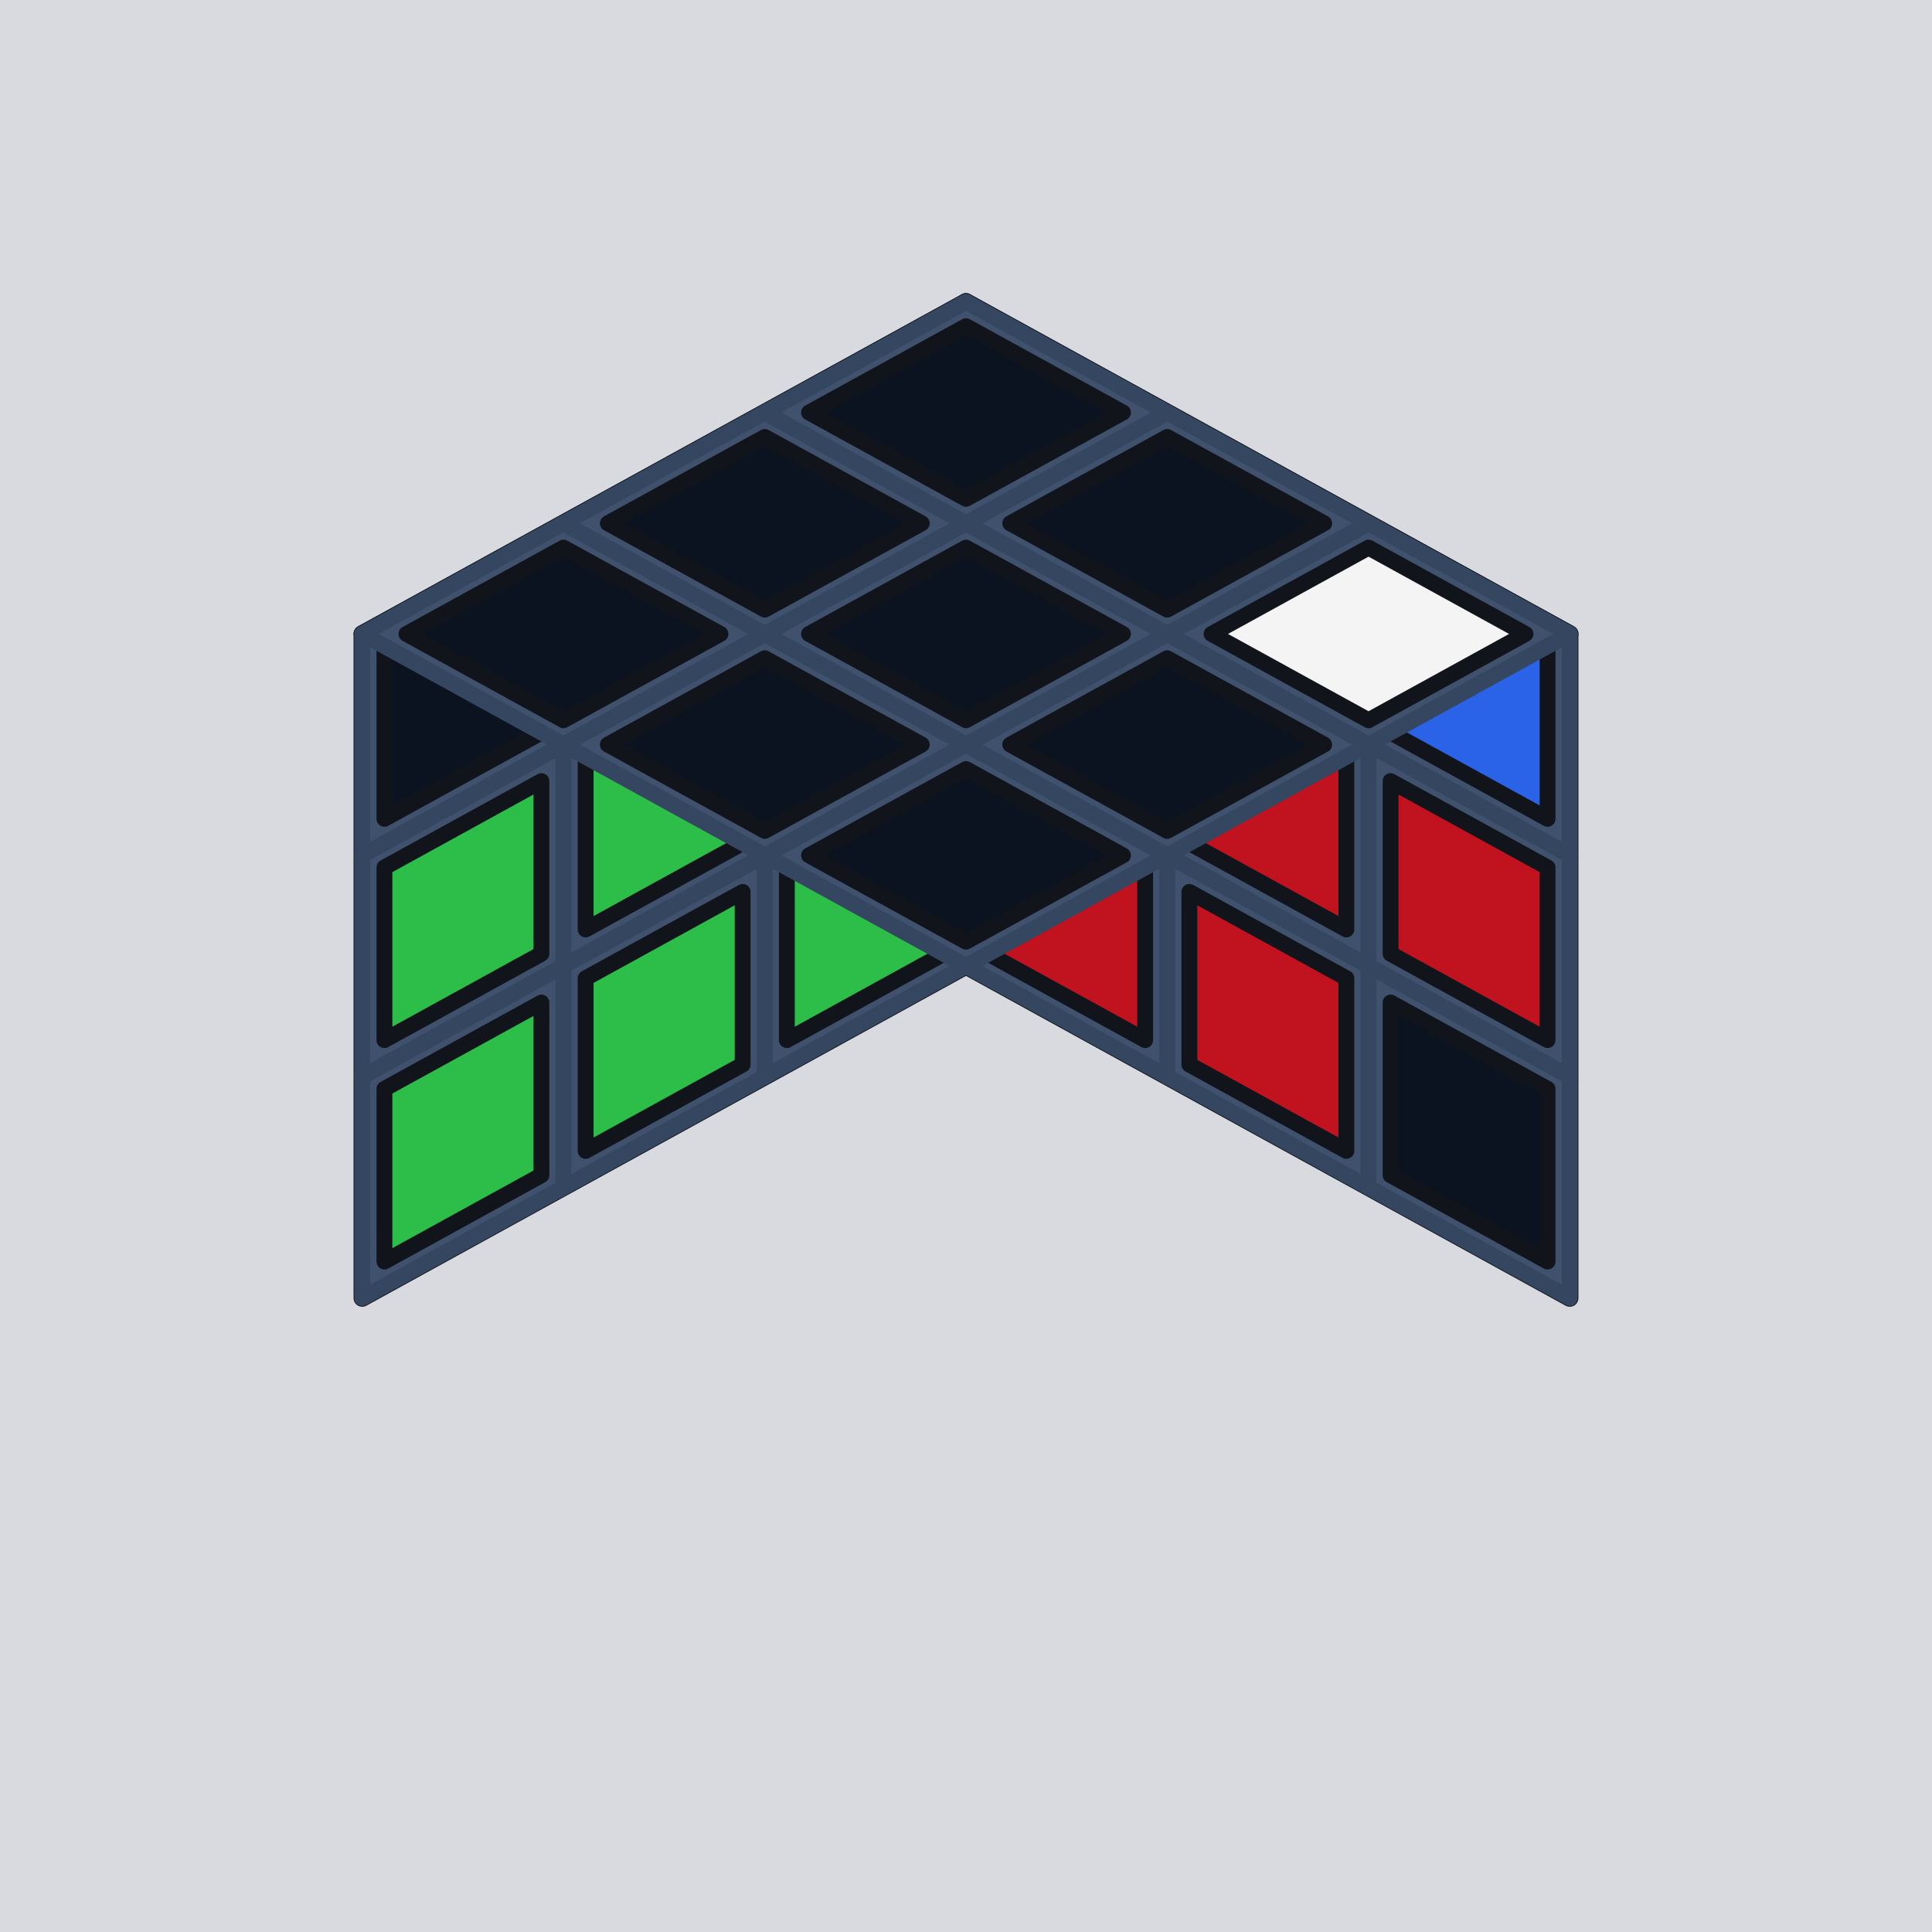
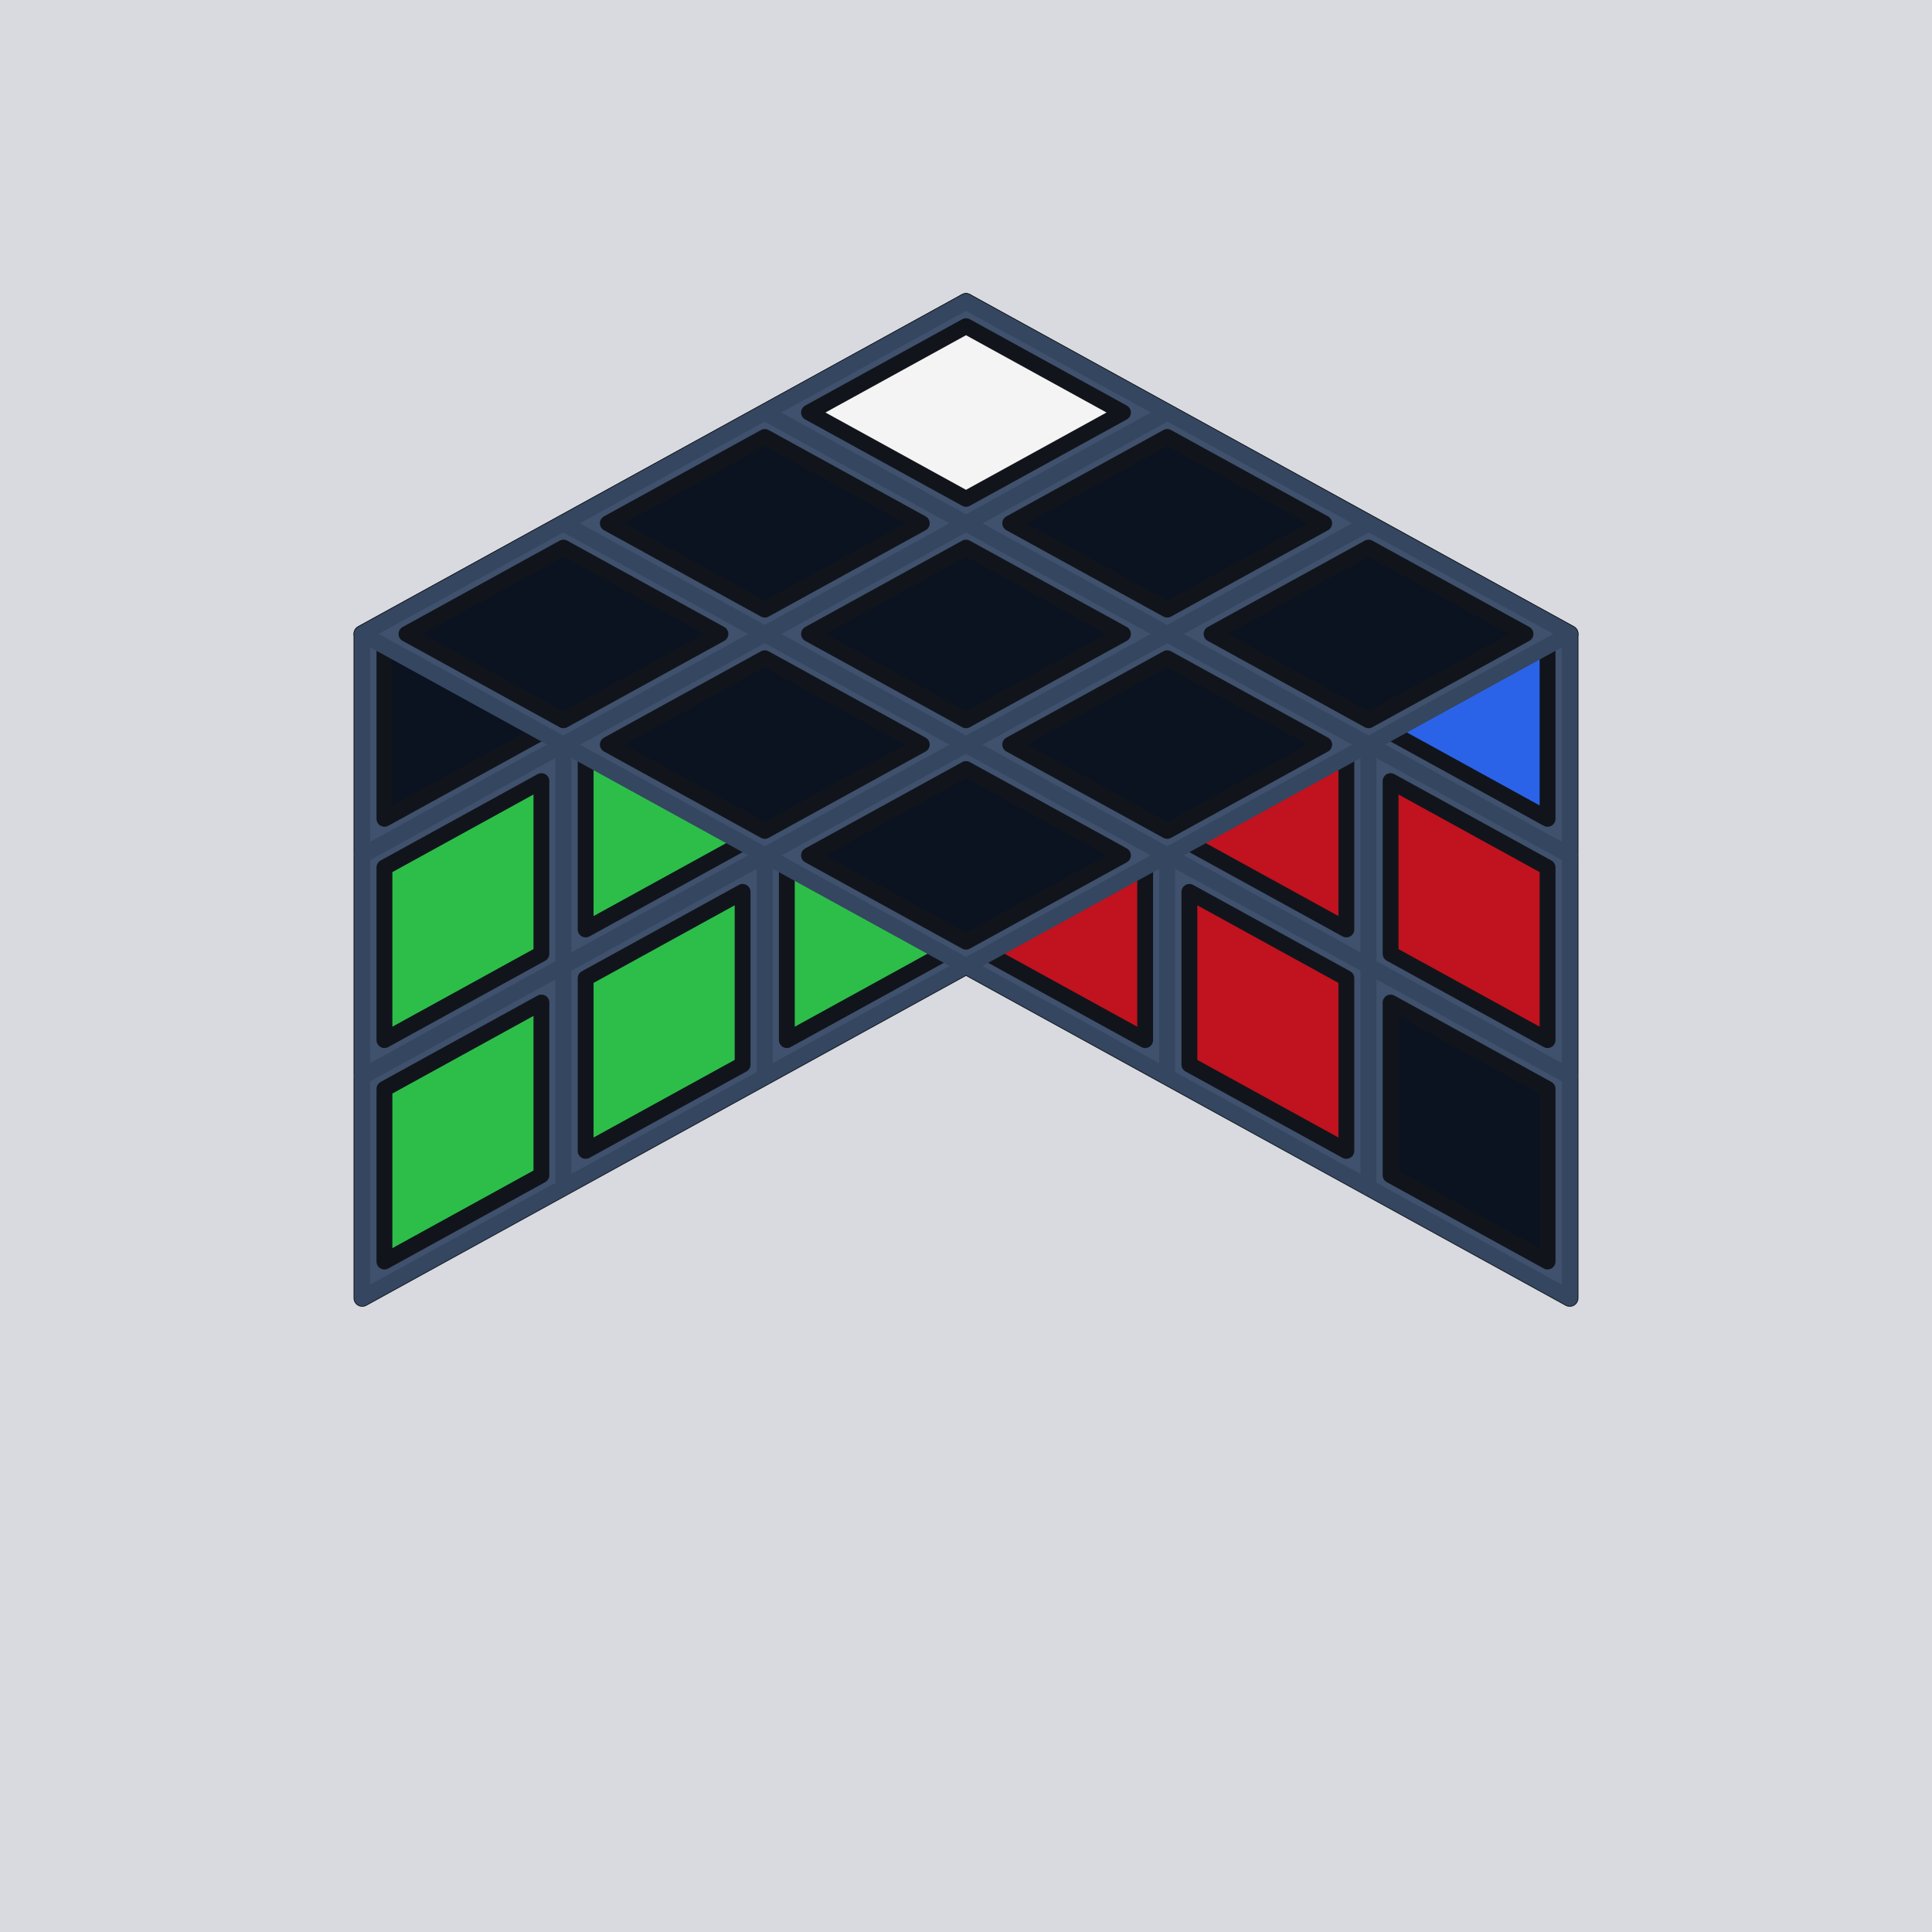
<svg xmlns="http://www.w3.org/2000/svg" viewBox="0 0 128 128">
  <rect x="0" y="0" width="128" height="128" fill="#D8DADF" />
  <polygon points="64.00,64.00 104.00,42.00 64.00,20.00 24.00,42.00" fill="#0B1220" stroke="#11151B" stroke-width="1.15" stroke-linejoin="round" />
  <polygon points="24.00,42.00 64.00,20.00 64.00,64.00 24.00,86.00" fill="#0B1220" stroke="#11151B" stroke-width="1.15" stroke-linejoin="round" />
  <polygon points="64.00,20.00 104.00,42.00 104.00,86.00 64.00,64.00" fill="#0B1220" stroke="#11151B" stroke-width="1.15" stroke-linejoin="round" />
  <polygon points="24.00,42.00 37.33,34.67 37.33,49.33 24.00,56.67" fill="#3F516D" stroke="#344660" stroke-width="1.05" stroke-linejoin="round" />
  <polygon points="25.47,42.81 35.87,37.09 35.87,48.53 25.47,54.25" fill="#0B1220" stroke="#11151B" stroke-width="1.05" stroke-linejoin="round" />
  <polygon points="37.33,34.67 50.67,27.33 50.67,42.00 37.33,49.33" fill="#3F516D" stroke="#344660" stroke-width="1.05" stroke-linejoin="round" />
  <polygon points="38.80,35.47 49.20,29.75 49.20,41.19 38.80,46.91" fill="#0B1220" stroke="#11151B" stroke-width="1.05" stroke-linejoin="round" />
  <polygon points="50.67,27.33 64.00,20.00 64.00,34.67 50.67,42.00" fill="#3F516D" stroke="#344660" stroke-width="1.05" stroke-linejoin="round" />
  <polygon points="52.13,28.14 62.53,22.42 62.53,33.86 52.13,39.58" fill="#0B1220" stroke="#11151B" stroke-width="1.05" stroke-linejoin="round" />
  <polygon points="24.00,56.67 37.33,49.33 37.33,64.00 24.00,71.33" fill="#3F516D" stroke="#344660" stroke-width="1.05" stroke-linejoin="round" />
  <polygon points="25.47,57.47 35.87,51.75 35.87,63.19 25.47,68.91" fill="#2DBE4A" stroke="#11151B" stroke-width="1.05" stroke-linejoin="round" />
  <polygon points="37.33,49.33 50.67,42.00 50.67,56.67 37.33,64.00" fill="#3F516D" stroke="#344660" stroke-width="1.05" stroke-linejoin="round" />
  <polygon points="38.80,50.14 49.20,44.42 49.20,55.86 38.80,61.58" fill="#2DBE4A" stroke="#11151B" stroke-width="1.05" stroke-linejoin="round" />
  <polygon points="50.67,42.00 64.00,34.67 64.00,49.33 50.67,56.67" fill="#3F516D" stroke="#344660" stroke-width="1.05" stroke-linejoin="round" />
  <polygon points="52.13,42.81 62.53,37.09 62.53,48.53 52.13,54.25" fill="#2B63E8" stroke="#11151B" stroke-width="1.05" stroke-linejoin="round" />
  <polygon points="24.00,71.33 37.33,64.00 37.33,78.67 24.00,86.00" fill="#3F516D" stroke="#344660" stroke-width="1.05" stroke-linejoin="round" />
  <polygon points="25.47,72.14 35.87,66.42 35.87,77.86 25.47,83.58" fill="#2DBE4A" stroke="#11151B" stroke-width="1.05" stroke-linejoin="round" />
  <polygon points="37.33,64.00 50.67,56.67 50.67,71.33 37.33,78.67" fill="#3F516D" stroke="#344660" stroke-width="1.05" stroke-linejoin="round" />
  <polygon points="38.80,64.81 49.20,59.09 49.20,70.53 38.80,76.25" fill="#2DBE4A" stroke="#11151B" stroke-width="1.05" stroke-linejoin="round" />
  <polygon points="50.67,56.67 64.00,49.33 64.00,64.00 50.67,71.33" fill="#3F516D" stroke="#344660" stroke-width="1.05" stroke-linejoin="round" />
  <polygon points="52.13,57.47 62.53,51.75 62.53,63.19 52.13,68.91" fill="#2DBE4A" stroke="#11151B" stroke-width="1.05" stroke-linejoin="round" />
  <polygon points="64.00,20.00 77.33,27.33 77.33,42.00 64.00,34.67" fill="#3F516D" stroke="#344660" stroke-width="1.05" stroke-linejoin="round" />
  <polygon points="65.47,22.42 75.87,28.14 75.87,39.58 65.47,33.86" fill="#0B1220" stroke="#11151B" stroke-width="1.05" stroke-linejoin="round" />
  <polygon points="77.33,27.33 90.67,34.67 90.67,49.33 77.33,42.00" fill="#3F516D" stroke="#344660" stroke-width="1.05" stroke-linejoin="round" />
  <polygon points="78.80,29.75 89.20,35.47 89.20,46.91 78.80,41.19" fill="#0B1220" stroke="#11151B" stroke-width="1.05" stroke-linejoin="round" />
  <polygon points="90.67,34.67 104.00,42.00 104.00,56.67 90.67,49.33" fill="#3F516D" stroke="#344660" stroke-width="1.05" stroke-linejoin="round" />
  <polygon points="92.13,37.09 102.53,42.81 102.53,54.25 92.13,48.53" fill="#2B63E8" stroke="#11151B" stroke-width="1.05" stroke-linejoin="round" />
  <polygon points="64.00,34.67 77.33,42.00 77.33,56.67 64.00,49.33" fill="#3F516D" stroke="#344660" stroke-width="1.05" stroke-linejoin="round" />
  <polygon points="65.47,37.09 75.87,42.81 75.87,54.25 65.47,48.53" fill="#C1121F" stroke="#11151B" stroke-width="1.05" stroke-linejoin="round" />
  <polygon points="77.33,42.00 90.67,49.33 90.67,64.00 77.33,56.67" fill="#3F516D" stroke="#344660" stroke-width="1.05" stroke-linejoin="round" />
  <polygon points="78.80,44.42 89.20,50.14 89.20,61.58 78.80,55.86" fill="#C1121F" stroke="#11151B" stroke-width="1.05" stroke-linejoin="round" />
  <polygon points="90.67,49.33 104.00,56.67 104.00,71.33 90.67,64.00" fill="#3F516D" stroke="#344660" stroke-width="1.05" stroke-linejoin="round" />
  <polygon points="92.13,51.75 102.53,57.47 102.53,68.91 92.13,63.19" fill="#C1121F" stroke="#11151B" stroke-width="1.05" stroke-linejoin="round" />
  <polygon points="64.00,49.33 77.33,56.67 77.33,71.33 64.00,64.00" fill="#3F516D" stroke="#344660" stroke-width="1.05" stroke-linejoin="round" />
  <polygon points="65.47,51.75 75.87,57.47 75.87,68.91 65.47,63.19" fill="#C1121F" stroke="#11151B" stroke-width="1.05" stroke-linejoin="round" />
  <polygon points="77.33,56.67 90.67,64.00 90.67,78.67 77.33,71.33" fill="#3F516D" stroke="#344660" stroke-width="1.05" stroke-linejoin="round" />
  <polygon points="78.80,59.09 89.20,64.81 89.20,76.25 78.80,70.53" fill="#C1121F" stroke="#11151B" stroke-width="1.05" stroke-linejoin="round" />
  <polygon points="90.67,64.00 104.00,71.33 104.00,86.00 90.67,78.67" fill="#3F516D" stroke="#344660" stroke-width="1.05" stroke-linejoin="round" />
  <polygon points="92.13,66.42 102.53,72.14 102.53,83.58 92.13,77.86" fill="#0B1220" stroke="#11151B" stroke-width="1.05" stroke-linejoin="round" />
  <polygon points="64.00,64.00 77.33,56.67 64.00,49.33 50.67,56.67" fill="#3F516D" stroke="#344660" stroke-width="1.05" stroke-linejoin="round" />
  <polygon points="64.00,62.39 74.40,56.67 64.00,50.95 53.60,56.67" fill="#0B1220" stroke="#11151B" stroke-width="1.05" stroke-linejoin="round" />
  <polygon points="77.33,56.67 90.67,49.33 77.33,42.00 64.00,49.33" fill="#3F516D" stroke="#344660" stroke-width="1.05" stroke-linejoin="round" />
  <polygon points="77.33,55.05 87.73,49.33 77.33,43.61 66.93,49.33" fill="#0B1220" stroke="#11151B" stroke-width="1.05" stroke-linejoin="round" />
  <polygon points="90.67,49.33 104.00,42.00 90.67,34.67 77.33,42.00" fill="#3F516D" stroke="#344660" stroke-width="1.05" stroke-linejoin="round" />
-   <polygon points="90.67,47.72 101.07,42.00 90.67,36.28 80.27,42.00" fill="#F4F4F4" stroke="#11151B" stroke-width="1.05" stroke-linejoin="round" />
+   <polygon points="90.67,47.72 101.07,42.00 90.67,36.28 80.27,42.00" fill="#0B1220" stroke="#11151B" stroke-width="1.05" stroke-linejoin="round" />
  <polygon points="50.67,56.67 64.00,49.33 50.67,42.00 37.33,49.33" fill="#3F516D" stroke="#344660" stroke-width="1.05" stroke-linejoin="round" />
  <polygon points="50.67,55.05 61.07,49.33 50.67,43.61 40.27,49.33" fill="#0B1220" stroke="#11151B" stroke-width="1.05" stroke-linejoin="round" />
  <polygon points="64.00,49.33 77.33,42.00 64.00,34.67 50.67,42.00" fill="#3F516D" stroke="#344660" stroke-width="1.05" stroke-linejoin="round" />
  <polygon points="64.00,47.72 74.40,42.00 64.00,36.28 53.60,42.00" fill="#0B1220" stroke="#11151B" stroke-width="1.05" stroke-linejoin="round" />
  <polygon points="77.33,42.00 90.67,34.67 77.33,27.33 64.00,34.67" fill="#3F516D" stroke="#344660" stroke-width="1.05" stroke-linejoin="round" />
  <polygon points="77.33,40.39 87.73,34.67 77.33,28.95 66.93,34.67" fill="#0B1220" stroke="#11151B" stroke-width="1.05" stroke-linejoin="round" />
  <polygon points="37.33,49.33 50.67,42.00 37.33,34.67 24.00,42.00" fill="#3F516D" stroke="#344660" stroke-width="1.05" stroke-linejoin="round" />
  <polygon points="37.33,47.72 47.73,42.00 37.33,36.28 26.93,42.00" fill="#0B1220" stroke="#11151B" stroke-width="1.05" stroke-linejoin="round" />
  <polygon points="50.67,42.00 64.00,34.67 50.67,27.33 37.33,34.67" fill="#3F516D" stroke="#344660" stroke-width="1.05" stroke-linejoin="round" />
  <polygon points="50.67,40.39 61.07,34.67 50.67,28.95 40.27,34.67" fill="#0B1220" stroke="#11151B" stroke-width="1.05" stroke-linejoin="round" />
  <polygon points="64.00,34.67 77.33,27.33 64.00,20.00 50.67,27.33" fill="#3F516D" stroke="#344660" stroke-width="1.05" stroke-linejoin="round" />
-   <polygon points="64.00,33.05 74.40,27.33 64.00,21.61 53.60,27.33" fill="#0B1220" stroke="#11151B" stroke-width="1.05" stroke-linejoin="round" />
+   <polygon points="64.00,33.05 74.40,27.33 64.00,21.61 53.60,27.33" fill="#F4F4F4" stroke="#11151B" stroke-width="1.05" stroke-linejoin="round" />
</svg>
